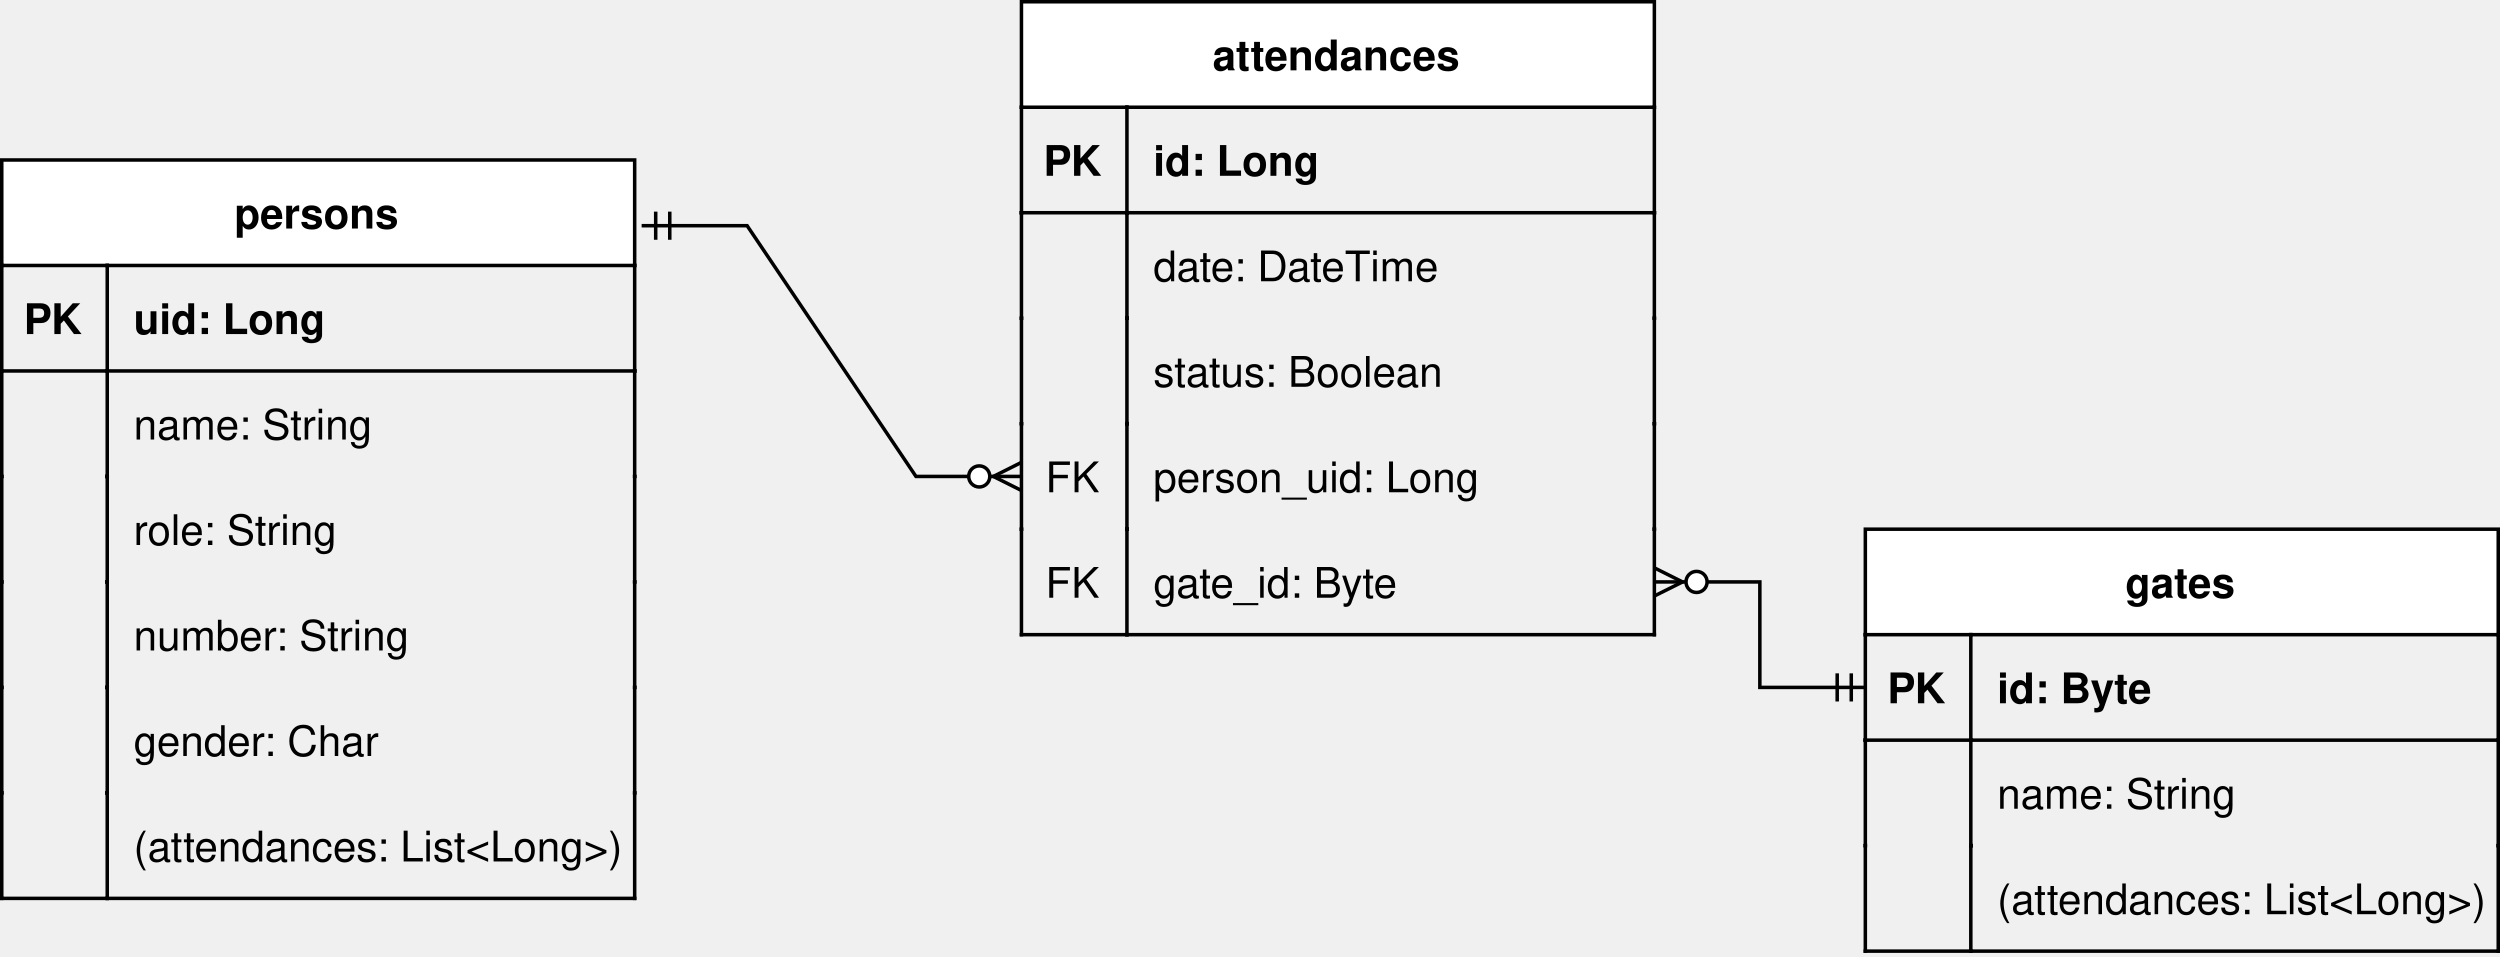
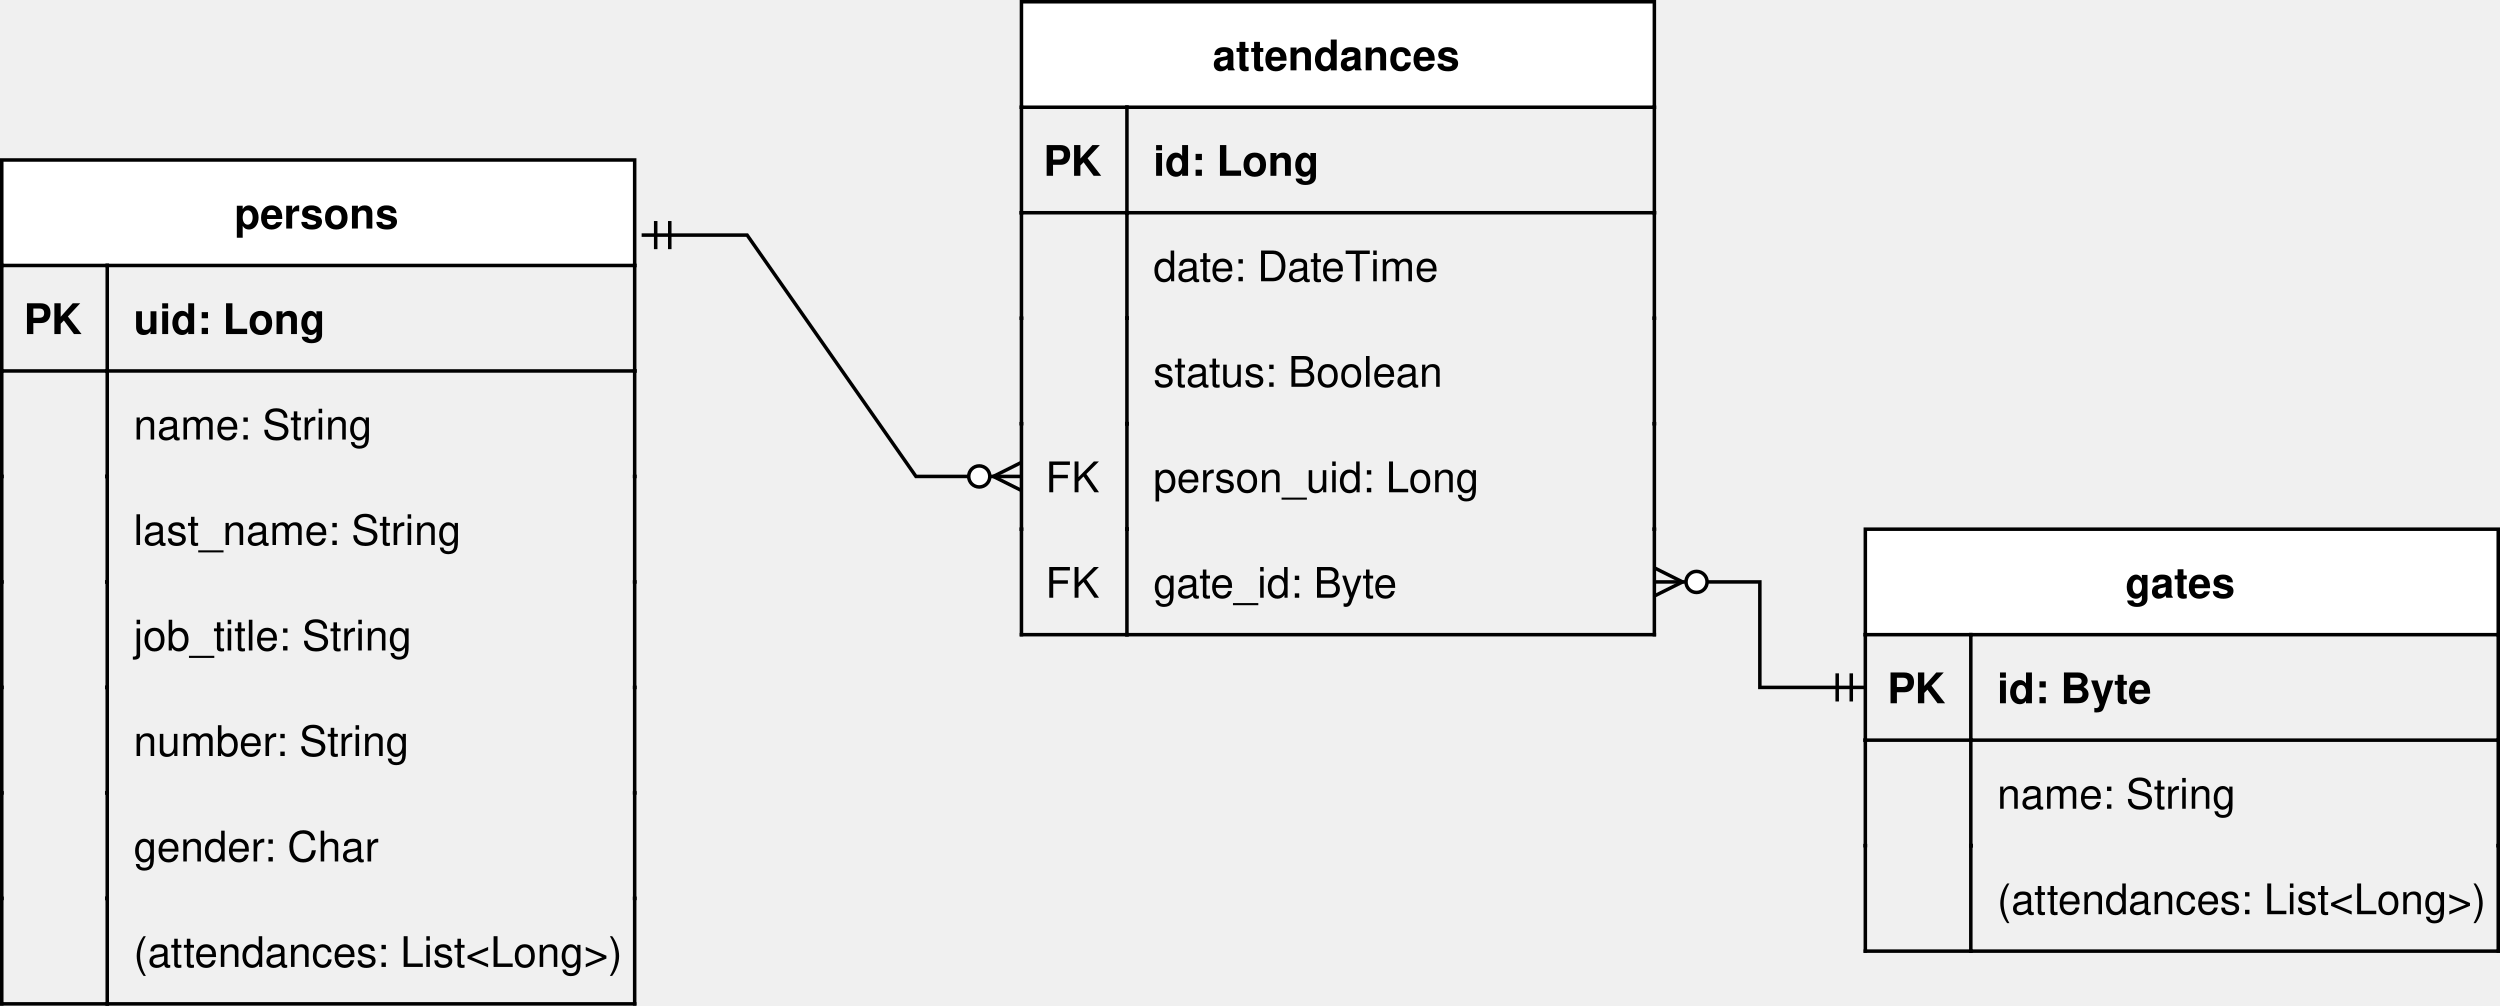
- <svg xmlns="http://www.w3.org/2000/svg" version="1.1" width="711px" height="272px" viewBox="-0.5 -0.5 711 272" content="&lt;mxfile host=&quot;drawio-plugin&quot; modified=&quot;2023-02-17T11:17:07.455Z&quot; agent=&quot;5.0 (Windows NT 6.2; Win64; x64) AppleWebKit/537.36 (KHTML, like Gecko) Chrome/104.0.511.102 Safari/537.36&quot; etag=&quot;uVzveb8Qx4X9WZuPuPKw&quot; version=&quot;20.5.3&quot; type=&quot;embed&quot;&gt;&lt;diagram id=&quot;23iRSUPoRavnBvh4doch&quot; name=&quot;Page-1&quot;&gt;7ZxRb6M4EMc/TaS7lwowpMnjJm33pOvqqrbS7T2t3OASS44dOU6b9NOfDTaQmFTQpmxiqKoKD87UzH/4QQbjAZguNt85XM5/sBiRQeDFmwG4GgTBcBjIv8qwzQxhEGWGhOM4M/mF4QG/IW30tHWNY7Ta6SgYIwIvd40zRimaiR0b5Jy97nZ7ZmT3vy5hgizDwwwS2/ovjsU8s46Cy8L+F8LJ3PxnfzjO9iyg6ayPZDWHMXstmcD1AEw5YyLbWmymiKjYmbhkn7s5sDcfGEdU1PmAHvELJGt9bEvEV4yu9PDE1hyzHOlSbQr4pEyTlYBcaGmAJw0y2AJiirg0+GmbELhc4bR7ZpljEt/CLVsL48i0Js94g+L7TBnVV4p0K52ppnL+LJ0/6MGo3ZDghMrtmTxO9R8nHK3kWG7hSugediR0cF4QF2hTMunIfEdsgQTfyi5mr8k3k6aeTtPXQnR/pPvMS4LniQp1oiW570ILuaHlqJZmZEnzvib3Ko8mc8bxm1KC6MiVdUrbr3hBIJUJCuM904SlJ2Qab0zIlBGmxKSMIktP1SnmbPkIeYKENiwZpiI95Ggif2UQpt5FNIjkWKey7Rdt+au6czGVuSa4zBvlA0n5XpGScCLYUjsl6Nn45zrEavuJCcEWB8W+rC22Fhd49bQFR5B2bEl79/dBceVRCQzJvQQZpAnJpEi5BgspKvSqjGAetf1w7p9gTEbumaRomuM4RrQyyqPaUS6FFTSMqnZWBKCxN0gkJCgUMsPXNF5ZUuXjrKWeOblL8q3Vvm/Sdsto8puVNGjM+k5WSzjDNLnNPjnckzr6Aqk3h0+o6KjS13J3ZO19S/ueylVU9o5D5WGLVPaD+tq2cyqjGBt/9Zns17/PcQnKwBKPwgXKqPwgOD59Lh9dXqdBHPYgbhPE4zZBHLkB4rB2kF0C8dASjzPiIojry+s0iO0SUg/iLwSxH7RJ4gZFqFMmcf0ou0Riu8xE14snVS51jsX1BXaZxaF97e1Z/JUsjlpkcdjgQnvCLM5ztFMsDu0LaYJobFg8nUPuBokbyOsyicc9idsl8ahFEo/dIPG4kyQe2yT+AwohYQzpTM03SB/jYZnGwZCoXM4e6Q0Ttf2nG5BuoLzLkAb2M4NyJrzL60EnZsCE3u4MGFD3eVxu/AxnQV/j/8wUmDy9T3IODLCL/Gc6CQZ0ss4P7Dtc9yfBNJDa6QtnX/P/zLeb5mBucxoMcKPmDzpZ8wd2zT+WvjMuX8mtR7xAp87mowvsMotDezZqz+KvZHGbM2HCBtNNT5jFeY52isVhYIknTzKx1jWmCWMEQeoGjBso7DSM7YpSD+OvhHGrs2FCux5187tLFh/jcf04u8Rju+KUvez466xe3zm6xC4D2W/yUkdP5GMQuc05MX7Fax/nieQiUTvFZL/iPY5EOv9liDzZCkfqFU0UdhnJl3aJyhIYxQky1XkZQCy294hAgRm9LvZkNfwMyTK2EtpiQfRJh2j8TS30IJvX92+Is0f2A9JttucGE9MvxXrRcwFp/E+aIlwdKjJoRxssfqqPXHi+r9v/qX0X3mis21ebUuerbalxhziWAUqfC6c2KoP1s9zIfEWmWbhKW8ZXOlg9+Gpc63LBiq35TIdSV8mEucCU7g1UlOuCxvcqEiU38lSdF7Qziney8U5d4Yo8z2sq+XogexmYHZD+VJF9liOw5wjsO8rCYDn6ELns20lFrn7egNwzDHd1iPyaNwX+vmAfuyvoZ999ZuJAkdonOXPAr3jl6EynDhSZ2rG7PvsZ4znd8H1s8kATsV2+AfSDBu/3dhrPB27ymuO53WU0Glx9T/kbeVA/zC6xuWJNOEdX0mggsNs87peaa5nHra6mUbHc3HnyuJurzRn3XX5hpYn2TqMa1JgQdGrF0/2ypSmmmu1S8fNgGbUiJfRxl0qd+RescrEzL7ufTLUTeP7F+HJc/AzKpbIQgIvh2Ct+ol3/dUuh4d7itdG+ow+XQmWzWKA4616s8gyu/wc=&lt;/diagram&gt;&lt;/mxfile&gt;">
+ <svg xmlns="http://www.w3.org/2000/svg" version="1.1" width="711px" height="286px" viewBox="-0.5 -0.5 711 286" content="&lt;mxfile host=&quot;drawio-plugin&quot; modified=&quot;2023-03-05T18:21:58.223Z&quot; agent=&quot;5.0 (Windows NT 6.2; Win64; x64) AppleWebKit/537.36 (KHTML, like Gecko) Chrome/104.0.511.102 Safari/537.36&quot; etag=&quot;faXsafNT2kXPOg2A_Eyi&quot; version=&quot;20.5.3&quot; type=&quot;embed&quot;&gt;&lt;diagram id=&quot;23iRSUPoRavnBvh4doch&quot; name=&quot;Page-1&quot;&gt;7ZxRb6M4EMc/TaS7lwowpMnjJm33pOvqqrbS7T1VbnCJT44dOU6b9NOfDTaQmPQgTdnEoaoqPDhTmP/wgwwDPTCerb5zOJ/+YDEivcCLVz1w1QuCfnAp/yrDOjMEwygzJBzHmckvDA/4HWmjp61LHKPFxkTBGBF4vmmcMErRRGzYIOfsbXPaCyOb/3UOE2QZHiaQ2Na/cSymmXVgdkvZ/0A4mZr/7PeH2ZoZNJP1niymMGZvJRO47oExZ0xkS7PVGBEVOxOX7HM3O9bmG8YRFXU+oLf4FZKl3rc54gtGF3rzxNrss9zSuVoU8FmZRgsBudDSAE8aZLAFxBRxafDTMSFwvsDp9MwyxSS+hWu2FMaRGY1e8ArF95kyaq4U6VY6U0Pl/EU6f9Abo1ZDghMqlydyP9V/HHG0kNtyCxdCz7AjoYPzirhAq5JJR+Y7YjMk+FpOMWtNvuk0DT2dpm+F6P5Az5mWBJczdbLpREty34UWckHLUS3NwJLmY03uVR6Npozjd6UE0ZEr65SO3/CMQCoTFMZbphFLD8g03piQMSNMiUkZRZaealLM2fwR8gQJbZgzTEW6y9FI/sogjL2LqBfJbR3LsV+M5a+azsVY5prgMm+UDyTle0NKwpFgc+2UoBfjn+sQq+VnJgSb7RT7srbYWlzg1dMWHEDaoSXt3Z87xZV7JTAk9xJkkCYkkyLlGiykqNCrMoJ51LbDuX2AMRm5F5KiaYrjGNHKKA9qR7kUVtAwqtpZEYDG3iCRkKBQyAxf0nhhSZVvZy31DBVK8i3Vum/Sdsto8ouVNGjM5o4WczjBNLnNPtnfkjr6AqlXuw+o6KDS13J3YO19S/uOylVU9g5D5X6LVPaD+tq2cyijGBt/9Zns17/OcQnKwBKPwhnKqPwgOD5+Lh9cXqdBDBocrR2Jq1OmAs47STxsk8TAPppPBcX/E2Sdt46zOLTkIzJ1n9wh8r4qO41kW/WOyF94bewHbSI5OlkibxyYYe0ouwTkviXev+z5SWBBHOHxnho7jWO7tt/h+CtxHLWJ4wZ3B44Zx/Wj7BKO7fo/Xc6e1X0s51hcX2CXWRzaJ+COxV/J4kGLLA4bnGiPmMV5jp4Vi0P7RJogGhsWj6eQu0HiBvK6TOJhR+JWSZzfLW+lr8INEg/PksRDm8S/QSEkjCGdqEawtL8CyzQO+kTlctZr0U/U8u9uQLqB8i5DuuL2TzkTPuR17yxaE0NvszUR1G2UyI2f4WzF/Z3uJFq/NzFP76NsTgR2pf9EuxPBWRb7gX2F6353YgOpnT5xdjX/z3y7aQ7mNvsTgRs1f3CWNX9g1/xj6Tvj8pVcesQzdOxsPrjALrPYPAPUsbglFrfZoRg2eA7giFmc5+hZsTgMLPHkQSaWusY0YowgSN2AcQOFnYZxg4biDsYHgHGrzYmhXY+6+dUli/14XD/OLvHYrjhlT6E/ndRzlQeX2GUg+02etuuIfAgit9qfWPE83mkiuUjUs2KyX/E0RyKdPxkij9bCkXpFE4VdRvKlXaKyBEZxgkx1XgYQi/U9IlBgRq+LNVkNP0OyjK2EtpgRfdAhGn9Tb+CRw+v7d8TZI/sB6Tpbc4OJmZdivZg5gzT+K00RrnYVGbSjFRY/1UcuPN/X43/UugtvMNTjq1Vp8tW6NLhDHMsApfeFUxuVwfpZHmS+IjMsXKUj4yvdWL3x1bjW5YIFW/KJDqWukglzgildG6go1wWN71UkSm7kqTqvaGMrPsjGO3WGK/I8r6mYN+AEWxmY7ZD+VJF9liOw5QhsO8rCYDnai1z25aQiV9c3INf0w00dorrtWf62YPtdFXTdd59pHChS+yg7B/yKR45OtHWgyNQzu+qz7zGe0gXffs0DTcR2+QLQDxo85HvWeN5xkdccz+2+36jB2feYv5EH9cPsEpsrXtbpzgs19hXYbR537wBtmcetvuWo4j2gp8nj83wNqHF/zg+sNNHeaVSDGg1Bx1Y83S5bmmKqWS4VP3eWUStSQu93qdSZf8EqFzvzsvvRVDuB518ML4fFT69cKgsBuOgPveIn2vRftxQabr1VPNp2tHcpVA6LN8dn04vX74Pr/wA=&lt;/diagram&gt;&lt;/mxfile&gt;">
  <defs>
    <clipPath id="mx-clip-0-75-30-30-0">
      <rect x="0" y="75" width="30" height="30" />
    </clipPath>
    <clipPath id="mx-clip-36-75-144-30-0">
      <rect x="36" y="75" width="144" height="30" />
    </clipPath>
    <clipPath id="mx-clip-36-105-144-30-0">
      <rect x="36" y="105" width="144" height="30" />
    </clipPath>
    <clipPath id="mx-clip-36-135-144-30-0">
      <rect x="36" y="135" width="144" height="30" />
    </clipPath>
    <clipPath id="mx-clip-36-165-144-30-0">
      <rect x="36" y="165" width="144" height="30" />
    </clipPath>
    <clipPath id="mx-clip-36-195-144-30-0">
      <rect x="36" y="195" width="144" height="30" />
    </clipPath>
    <clipPath id="mx-clip-36-225-144-30-0">
      <rect x="36" y="225" width="144" height="30" />
+     </clipPath>
+     <clipPath id="mx-clip-36-255-144-30-0">
+       <rect x="36" y="255" width="144" height="30" />
    </clipPath>
    <clipPath id="mx-clip-290-30-30-30-0">
      <rect x="290" y="30" width="30" height="30" />
    </clipPath>
    <clipPath id="mx-clip-326-30-144-30-0">
      <rect x="326" y="30" width="144" height="30" />
    </clipPath>
    <clipPath id="mx-clip-326-60-144-30-0">
      <rect x="326" y="60" width="144" height="30" />
    </clipPath>
    <clipPath id="mx-clip-326-90-144-30-0">
      <rect x="326" y="90" width="144" height="30" />
    </clipPath>
    <clipPath id="mx-clip-290-120-30-30-0">
      <rect x="290" y="120" width="30" height="30" />
    </clipPath>
    <clipPath id="mx-clip-326-120-144-30-0">
      <rect x="326" y="120" width="144" height="30" />
    </clipPath>
    <clipPath id="mx-clip-290-150-30-30-0">
      <rect x="290" y="150" width="30" height="30" />
    </clipPath>
    <clipPath id="mx-clip-326-150-144-30-0">
      <rect x="326" y="150" width="144" height="30" />
    </clipPath>
    <clipPath id="mx-clip-530-180-30-30-0">
      <rect x="530" y="180" width="30" height="30" />
    </clipPath>
    <clipPath id="mx-clip-566-180-144-30-0">
      <rect x="566" y="180" width="144" height="30" />
    </clipPath>
    <clipPath id="mx-clip-566-210-144-30-0">
      <rect x="566" y="210" width="144" height="30" />
    </clipPath>
    <clipPath id="mx-clip-566-240-144-30-0">
      <rect x="566" y="240" width="144" height="30" />
    </clipPath>
  </defs>
  <g>
    <path d="M 0 75 L 0 45 L 180 45 L 180 75" fill="rgb(255, 255, 255)" stroke="rgb(0, 0, 0)" stroke-miterlimit="10" pointer-events="all" />
-     <path d="M 0 75 L 0 255 L 180 255 L 180 75" fill="none" stroke="rgb(0, 0, 0)" stroke-miterlimit="10" pointer-events="none" />
+     <path d="M 0 75 L 0 285 L 180 285 L 180 75" fill="none" stroke="rgb(0, 0, 0)" stroke-miterlimit="10" pointer-events="none" />
    <path d="M 0 75 L 180 75" fill="none" stroke="rgb(0, 0, 0)" stroke-miterlimit="10" pointer-events="none" />
-     <path d="M 30 75 L 30 105 L 30 135 L 30 165 L 30 195 L 30 225 L 30 255" fill="none" stroke="rgb(0, 0, 0)" stroke-miterlimit="10" pointer-events="none" />
+     <path d="M 30 75 L 30 105 L 30 135 L 30 165 L 30 195 L 30 225 L 30 255 L 30 285" fill="none" stroke="rgb(0, 0, 0)" stroke-miterlimit="10" pointer-events="none" />
    <g fill="rgb(0, 0, 0)" font-family="Helvetica" font-weight="bold" pointer-events="none" text-anchor="middle" font-size="12px">
      <text x="89.5" y="64.5">persons</text>
    </g>
    <path d="M 0 75 M 180 75 M 180 105 L 0 105" fill="none" stroke="rgb(0, 0, 0)" stroke-linecap="square" stroke-miterlimit="10" pointer-events="none" />
    <path d="M 0 75 M 30 75 M 30 105 M 0 105" fill="none" stroke="rgb(0, 0, 0)" stroke-linecap="square" stroke-miterlimit="10" pointer-events="none" />
    <g fill="rgb(0, 0, 0)" font-family="Helvetica" font-weight="bold" pointer-events="none" clip-path="url(#mx-clip-0-75-30-30-0)" text-anchor="middle" font-size="12px">
      <text x="14.5" y="94.5">PK</text>
    </g>
    <path d="M 30 75 M 180 75 M 180 105 M 30 105" fill="none" stroke="rgb(0, 0, 0)" stroke-linecap="square" stroke-miterlimit="10" pointer-events="none" />
    <g fill="rgb(0, 0, 0)" font-family="Helvetica" font-weight="bold" text-decoration="underline" pointer-events="none" clip-path="url(#mx-clip-36-75-144-30-0)" font-size="12px">
      <text x="37.5" y="94.5">uid: Long</text>
    </g>
    <path d="M 0 105 M 30 105 M 30 135 M 0 135" fill="none" stroke="rgb(0, 0, 0)" stroke-linecap="square" stroke-miterlimit="10" pointer-events="none" />
    <path d="M 30 105 M 180 105 M 180 135 M 30 135" fill="none" stroke="rgb(0, 0, 0)" stroke-linecap="square" stroke-miterlimit="10" pointer-events="none" />
    <g fill="rgb(0, 0, 0)" font-family="Helvetica" pointer-events="none" clip-path="url(#mx-clip-36-105-144-30-0)" font-size="12px">
      <text x="37.5" y="124.5">name: String</text>
    </g>
    <path d="M 0 135 M 30 135 M 30 165 M 0 165" fill="none" stroke="rgb(0, 0, 0)" stroke-linecap="square" stroke-miterlimit="10" pointer-events="none" />
    <path d="M 30 135 M 180 135 M 180 165 M 30 165" fill="none" stroke="rgb(0, 0, 0)" stroke-linecap="square" stroke-miterlimit="10" pointer-events="none" />
    <g fill="rgb(0, 0, 0)" font-family="Helvetica" pointer-events="none" clip-path="url(#mx-clip-36-135-144-30-0)" font-size="12px">
-       <text x="37.5" y="154.5">role: String</text>
+       <text x="37.5" y="154.5">last_name: String</text>
    </g>
    <path d="M 0 165 M 30 165 M 30 195 M 0 195" fill="none" stroke="rgb(0, 0, 0)" stroke-linecap="square" stroke-miterlimit="10" pointer-events="none" />
    <path d="M 30 165 M 180 165 M 180 195 M 30 195" fill="none" stroke="rgb(0, 0, 0)" stroke-linecap="square" stroke-miterlimit="10" pointer-events="none" />
    <g fill="rgb(0, 0, 0)" font-family="Helvetica" pointer-events="none" clip-path="url(#mx-clip-36-165-144-30-0)" font-size="12px">
-       <text x="37.5" y="184.5">number: String</text>
+       <text x="37.5" y="184.5">job_title: String</text>
    </g>
    <path d="M 0 195 M 30 195 M 30 225 M 0 225" fill="none" stroke="rgb(0, 0, 0)" stroke-linecap="square" stroke-miterlimit="10" pointer-events="none" />
    <path d="M 30 195 M 180 195 M 180 225 M 30 225" fill="none" stroke="rgb(0, 0, 0)" stroke-linecap="square" stroke-miterlimit="10" pointer-events="none" />
    <g fill="rgb(0, 0, 0)" font-family="Helvetica" pointer-events="none" clip-path="url(#mx-clip-36-195-144-30-0)" font-size="12px">
-       <text x="37.5" y="214.5">gender: Char</text>
+       <text x="37.5" y="214.5">number: String</text>
    </g>
    <path d="M 0 225 M 30 225 M 30 255 M 0 255" fill="none" stroke="rgb(0, 0, 0)" stroke-linecap="square" stroke-miterlimit="10" pointer-events="none" />
    <path d="M 30 225 M 180 225 M 180 255 M 30 255" fill="none" stroke="rgb(0, 0, 0)" stroke-linecap="square" stroke-miterlimit="10" pointer-events="none" />
    <g fill="rgb(0, 0, 0)" font-family="Helvetica" pointer-events="none" clip-path="url(#mx-clip-36-225-144-30-0)" font-size="12px">
-       <text x="37.5" y="244.5">(attendances: List&lt;Long&gt;)</text>
+       <text x="37.5" y="244.5">gender: Char</text>
+     </g>
+     <path d="M 0 255 M 30 255 M 30 285 M 0 285" fill="none" stroke="rgb(0, 0, 0)" stroke-linecap="square" stroke-miterlimit="10" pointer-events="none" />
+     <path d="M 30 255 M 180 255 M 180 285 M 30 285" fill="none" stroke="rgb(0, 0, 0)" stroke-linecap="square" stroke-miterlimit="10" pointer-events="none" />
+     <g fill="rgb(0, 0, 0)" font-family="Helvetica" pointer-events="none" clip-path="url(#mx-clip-36-255-144-30-0)" font-size="12px">
+       <text x="37.5" y="274.5">(attendances: List&lt;Long&gt;)</text>
    </g>
    <path d="M 290 30 L 290 0 L 470 0 L 470 30" fill="rgb(255, 255, 255)" stroke="rgb(0, 0, 0)" stroke-miterlimit="10" pointer-events="none" />
    <path d="M 290 30 L 290 180 L 470 180 L 470 30" fill="none" stroke="rgb(0, 0, 0)" stroke-miterlimit="10" pointer-events="none" />
    <path d="M 290 30 L 470 30" fill="none" stroke="rgb(0, 0, 0)" stroke-miterlimit="10" pointer-events="none" />
    <path d="M 320 30 L 320 60 L 320 90 L 320 120 L 320 150 L 320 180" fill="none" stroke="rgb(0, 0, 0)" stroke-miterlimit="10" pointer-events="none" />
    <g fill="rgb(0, 0, 0)" font-family="Helvetica" font-weight="bold" pointer-events="none" text-anchor="middle" font-size="12px">
      <text x="379.5" y="19.5">attendances</text>
    </g>
    <path d="M 290 30 M 470 30 M 470 60 L 290 60" fill="none" stroke="rgb(0, 0, 0)" stroke-linecap="square" stroke-miterlimit="10" pointer-events="none" />
    <path d="M 290 30 M 320 30 M 320 60 M 290 60" fill="none" stroke="rgb(0, 0, 0)" stroke-linecap="square" stroke-miterlimit="10" pointer-events="none" />
    <g fill="rgb(0, 0, 0)" font-family="Helvetica" font-weight="bold" pointer-events="none" clip-path="url(#mx-clip-290-30-30-30-0)" text-anchor="middle" font-size="12px">
      <text x="304.5" y="49.5">PK</text>
    </g>
    <path d="M 320 30 M 470 30 M 470 60 M 320 60" fill="none" stroke="rgb(0, 0, 0)" stroke-linecap="square" stroke-miterlimit="10" pointer-events="none" />
    <g fill="rgb(0, 0, 0)" font-family="Helvetica" font-weight="bold" text-decoration="underline" pointer-events="none" clip-path="url(#mx-clip-326-30-144-30-0)" font-size="12px">
      <text x="327.5" y="49.5">id: Long</text>
    </g>
    <path d="M 290 60 M 320 60 M 320 90 M 290 90" fill="none" stroke="rgb(0, 0, 0)" stroke-linecap="square" stroke-miterlimit="10" pointer-events="none" />
    <path d="M 320 60 M 470 60 M 470 90 M 320 90" fill="none" stroke="rgb(0, 0, 0)" stroke-linecap="square" stroke-miterlimit="10" pointer-events="none" />
    <g fill="rgb(0, 0, 0)" font-family="Helvetica" pointer-events="none" clip-path="url(#mx-clip-326-60-144-30-0)" font-size="12px">
      <text x="327.5" y="79.5">date: DateTime</text>
    </g>
    <path d="M 290 90 M 320 90 M 320 120 M 290 120" fill="none" stroke="rgb(0, 0, 0)" stroke-linecap="square" stroke-miterlimit="10" pointer-events="none" />
    <path d="M 320 90 M 470 90 M 470 120 M 320 120" fill="none" stroke="rgb(0, 0, 0)" stroke-linecap="square" stroke-miterlimit="10" pointer-events="none" />
    <g fill="rgb(0, 0, 0)" font-family="Helvetica" pointer-events="none" clip-path="url(#mx-clip-326-90-144-30-0)" font-size="12px">
      <text x="327.5" y="109.5">status: Boolean</text>
    </g>
    <path d="M 290 120 M 320 120 M 320 150 M 290 150" fill="none" stroke="rgb(0, 0, 0)" stroke-linecap="square" stroke-miterlimit="10" pointer-events="none" />
    <g fill="rgb(0, 0, 0)" font-family="Helvetica" pointer-events="none" clip-path="url(#mx-clip-290-120-30-30-0)" text-anchor="middle" font-size="12px">
      <text x="304.5" y="139.5">FK</text>
    </g>
    <path d="M 320 120 M 470 120 M 470 150 M 320 150" fill="none" stroke="rgb(0, 0, 0)" stroke-linecap="square" stroke-miterlimit="10" pointer-events="none" />
    <g fill="rgb(0, 0, 0)" font-family="Helvetica" pointer-events="none" clip-path="url(#mx-clip-326-120-144-30-0)" font-size="12px">
      <text x="327.5" y="139.5">person_uid: Long</text>
    </g>
    <path d="M 290 150 M 320 150 M 320 180 M 290 180" fill="none" stroke="rgb(0, 0, 0)" stroke-linecap="square" stroke-miterlimit="10" pointer-events="none" />
    <g fill="rgb(0, 0, 0)" font-family="Helvetica" pointer-events="none" clip-path="url(#mx-clip-290-150-30-30-0)" text-anchor="middle" font-size="12px">
      <text x="304.5" y="169.5">FK</text>
    </g>
    <path d="M 320 150 M 470 150 M 470 180 M 320 180" fill="none" stroke="rgb(0, 0, 0)" stroke-linecap="square" stroke-miterlimit="10" pointer-events="none" />
    <g fill="rgb(0, 0, 0)" font-family="Helvetica" pointer-events="none" clip-path="url(#mx-clip-326-150-144-30-0)" font-size="12px">
      <text x="327.5" y="169.5">gate_id: Byte</text>
    </g>
-     <path d="M 181.98 63.69 L 211.98 63.69 L 260 135 L 290 135" fill="none" stroke="rgb(0, 0, 0)" stroke-miterlimit="10" pointer-events="none" />
-     <path d="M 185.98 59.69 L 185.98 67.69 M 189.98 59.69 L 189.98 67.69" fill="none" stroke="rgb(0, 0, 0)" stroke-miterlimit="10" pointer-events="none" />
+     <path d="M 181.98 66.36 L 211.98 66.36 L 260 135 L 290 135" fill="none" stroke="rgb(0, 0, 0)" stroke-miterlimit="10" pointer-events="none" />
+     <path d="M 185.98 62.36 L 185.98 70.36 M 189.98 62.36 L 189.98 70.36" fill="none" stroke="rgb(0, 0, 0)" stroke-miterlimit="10" pointer-events="none" />
    <ellipse cx="278" cy="135" rx="3" ry="3" fill="#ffffff" stroke="rgb(0, 0, 0)" pointer-events="none" />
    <path d="M 290 131 L 282 135 L 290 139" fill="none" stroke="rgb(0, 0, 0)" stroke-miterlimit="10" pointer-events="none" />
    <path d="M 530 180 L 530 150 L 710 150 L 710 180" fill="rgb(255, 255, 255)" stroke="rgb(0, 0, 0)" stroke-miterlimit="10" pointer-events="none" />
    <path d="M 530 180 L 530 270 L 710 270 L 710 180" fill="none" stroke="rgb(0, 0, 0)" stroke-miterlimit="10" pointer-events="none" />
    <path d="M 530 180 L 710 180" fill="none" stroke="rgb(0, 0, 0)" stroke-miterlimit="10" pointer-events="none" />
    <path d="M 560 180 L 560 210 L 560 240 L 560 270" fill="none" stroke="rgb(0, 0, 0)" stroke-miterlimit="10" pointer-events="none" />
    <g fill="rgb(0, 0, 0)" font-family="Helvetica" font-weight="bold" pointer-events="none" text-anchor="middle" font-size="12px">
      <text x="619.5" y="169.5">gates</text>
    </g>
    <path d="M 530 180 M 710 180 M 710 210 L 530 210" fill="none" stroke="rgb(0, 0, 0)" stroke-linecap="square" stroke-miterlimit="10" pointer-events="none" />
    <path d="M 530 180 M 560 180 M 560 210 M 530 210" fill="none" stroke="rgb(0, 0, 0)" stroke-linecap="square" stroke-miterlimit="10" pointer-events="none" />
    <g fill="rgb(0, 0, 0)" font-family="Helvetica" font-weight="bold" pointer-events="none" clip-path="url(#mx-clip-530-180-30-30-0)" text-anchor="middle" font-size="12px">
      <text x="544.5" y="199.5">PK</text>
    </g>
    <path d="M 560 180 M 710 180 M 710 210 M 560 210" fill="none" stroke="rgb(0, 0, 0)" stroke-linecap="square" stroke-miterlimit="10" pointer-events="none" />
    <g fill="rgb(0, 0, 0)" font-family="Helvetica" font-weight="bold" text-decoration="underline" pointer-events="none" clip-path="url(#mx-clip-566-180-144-30-0)" font-size="12px">
      <text x="567.5" y="199.5">id: Byte</text>
    </g>
    <path d="M 530 210 M 560 210 M 560 240 M 530 240" fill="none" stroke="rgb(0, 0, 0)" stroke-linecap="square" stroke-miterlimit="10" pointer-events="none" />
    <path d="M 560 210 M 710 210 M 710 240 M 560 240" fill="none" stroke="rgb(0, 0, 0)" stroke-linecap="square" stroke-miterlimit="10" pointer-events="none" />
    <g fill="rgb(0, 0, 0)" font-family="Helvetica" pointer-events="none" clip-path="url(#mx-clip-566-210-144-30-0)" font-size="12px">
      <text x="567.5" y="229.5">name: String</text>
    </g>
    <path d="M 530 240 M 560 240 M 560 270 M 530 270" fill="none" stroke="rgb(0, 0, 0)" stroke-linecap="square" stroke-miterlimit="10" pointer-events="none" />
    <path d="M 560 240 M 710 240 M 710 270 M 560 270" fill="none" stroke="rgb(0, 0, 0)" stroke-linecap="square" stroke-miterlimit="10" pointer-events="none" />
    <g fill="rgb(0, 0, 0)" font-family="Helvetica" pointer-events="none" clip-path="url(#mx-clip-566-240-144-30-0)" font-size="12px">
      <text x="567.5" y="259.5">(attendances: List&lt;Long&gt;)</text>
    </g>
    <path d="M 530 195 L 500 195 L 500 165 L 470 165" fill="none" stroke="rgb(0, 0, 0)" stroke-miterlimit="10" pointer-events="none" />
    <path d="M 526 199 L 526 191 M 522 199 L 522 191" fill="none" stroke="rgb(0, 0, 0)" stroke-miterlimit="10" pointer-events="none" />
    <ellipse cx="482" cy="165" rx="3" ry="3" fill="#ffffff" stroke="rgb(0, 0, 0)" pointer-events="none" />
    <path d="M 470 169 L 478 165 L 470 161" fill="none" stroke="rgb(0, 0, 0)" stroke-miterlimit="10" pointer-events="none" />
  </g>
</svg>
